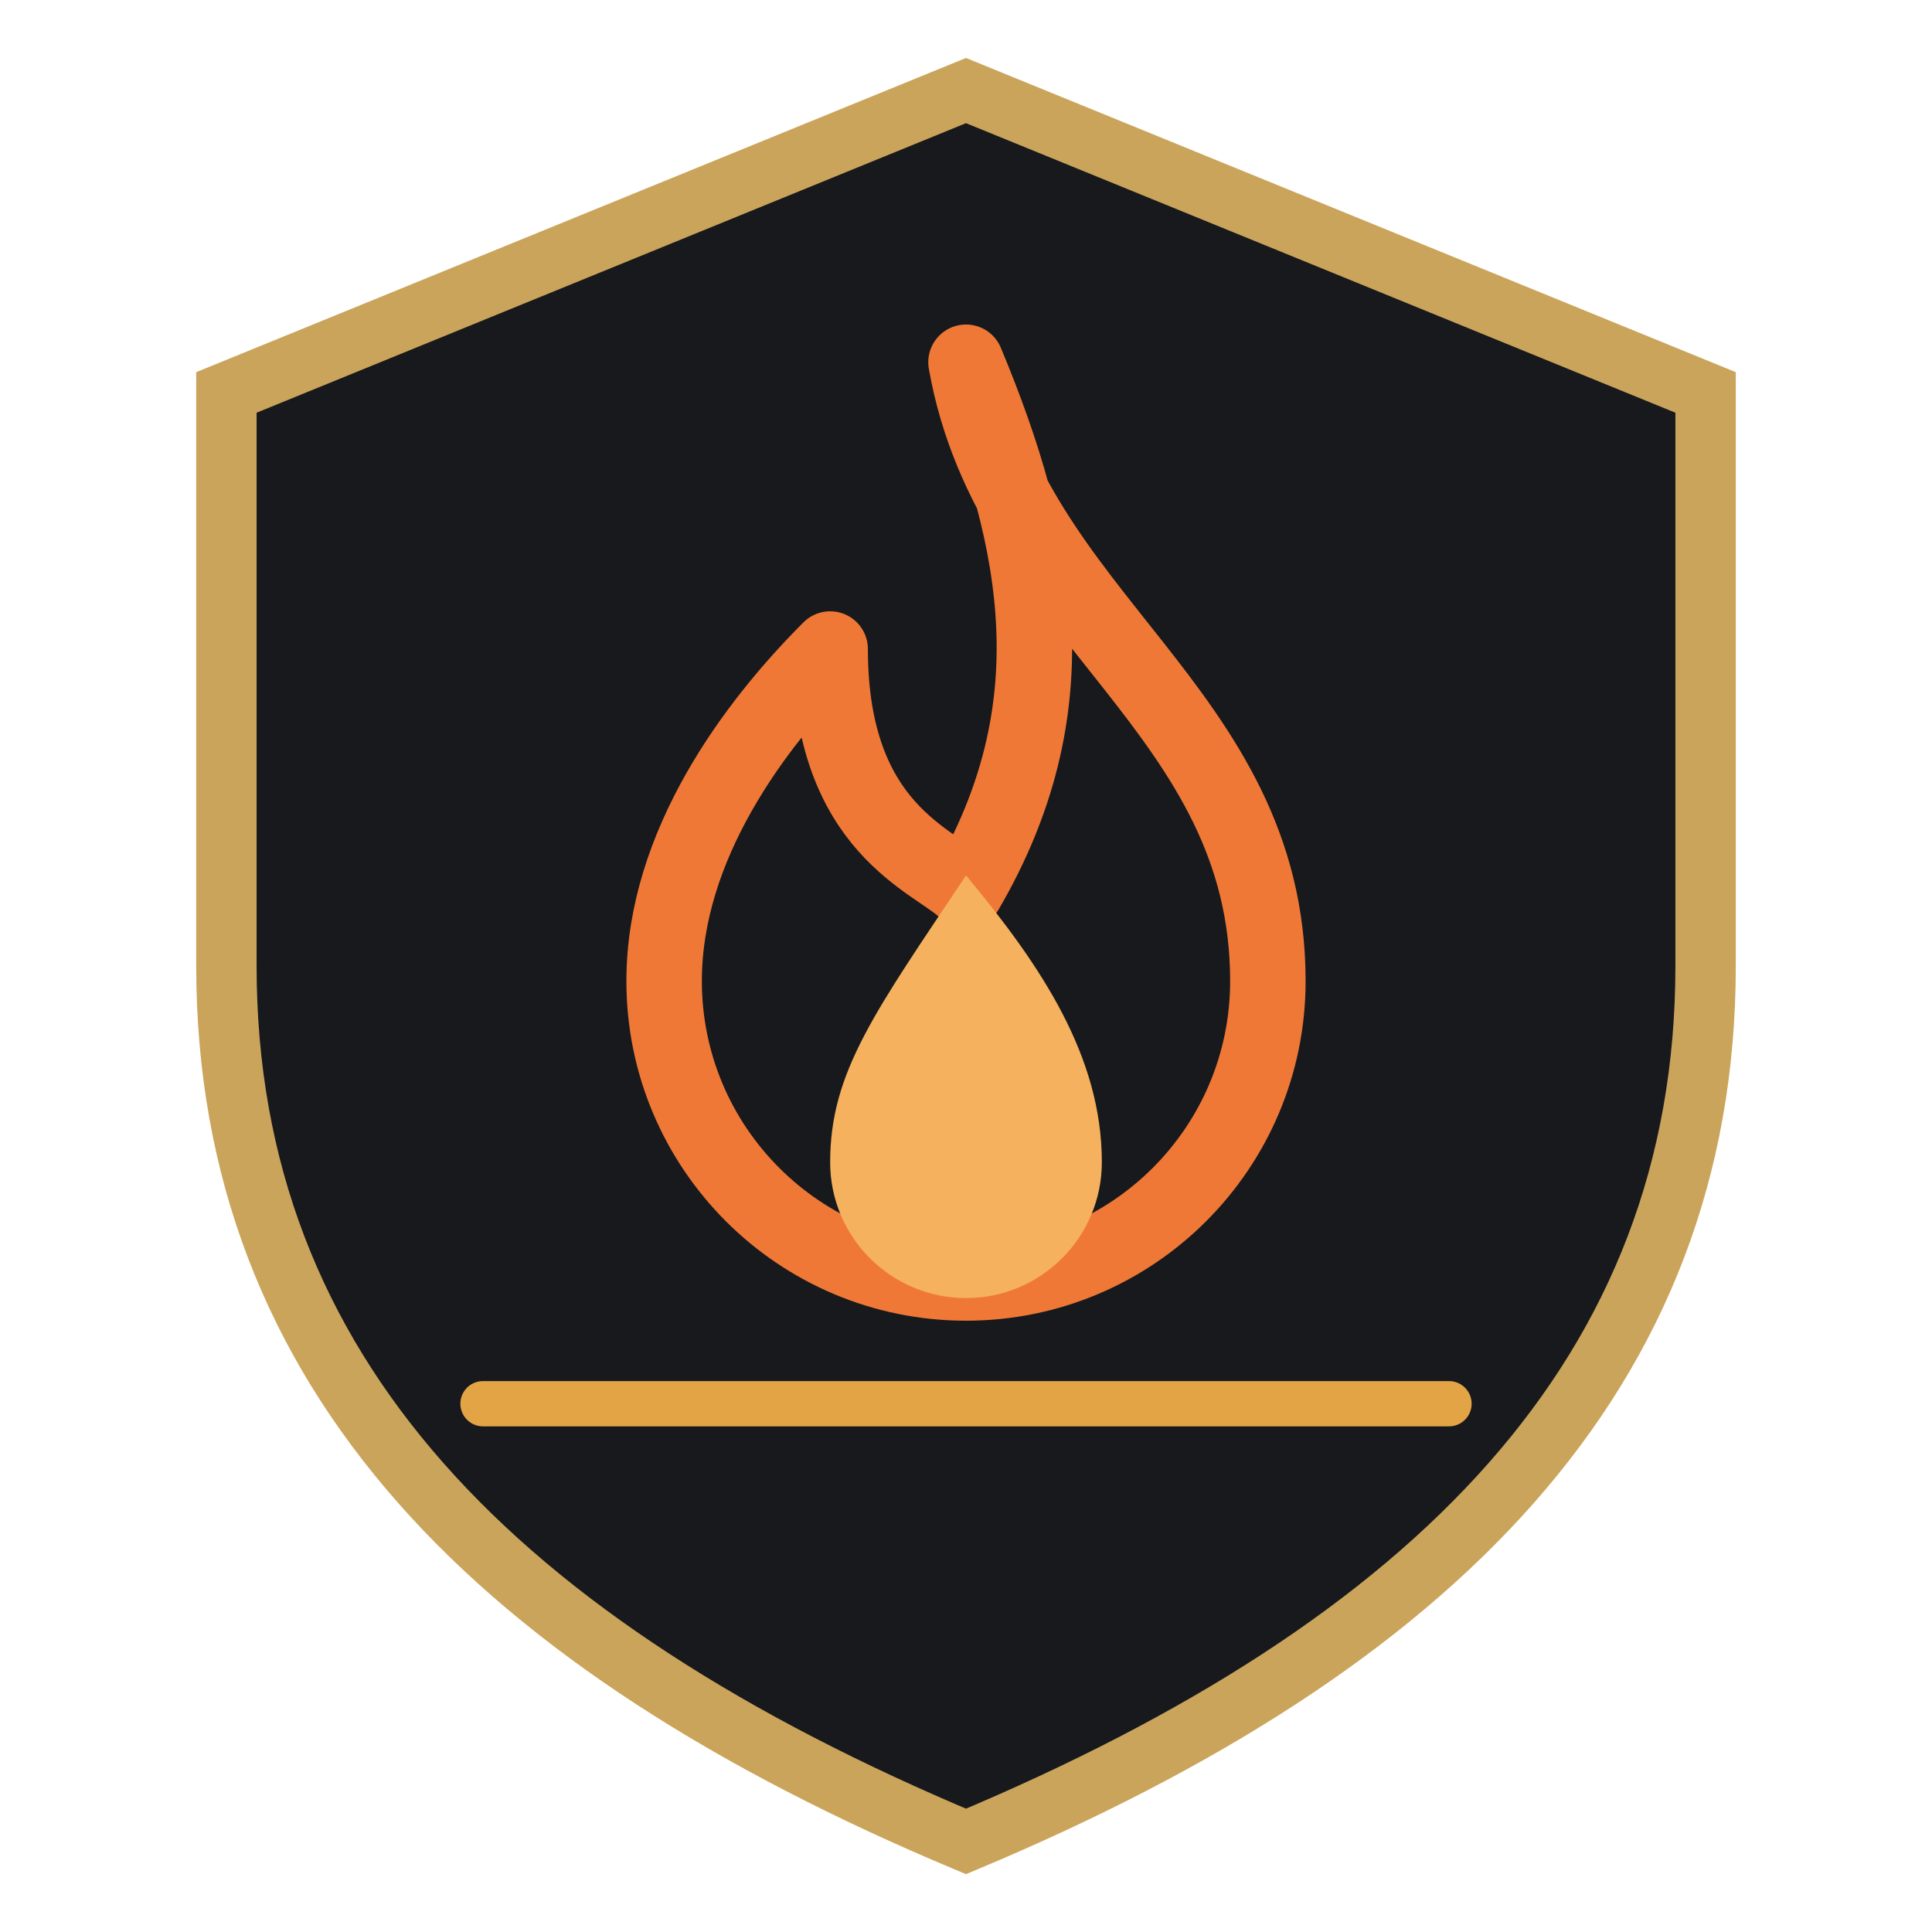
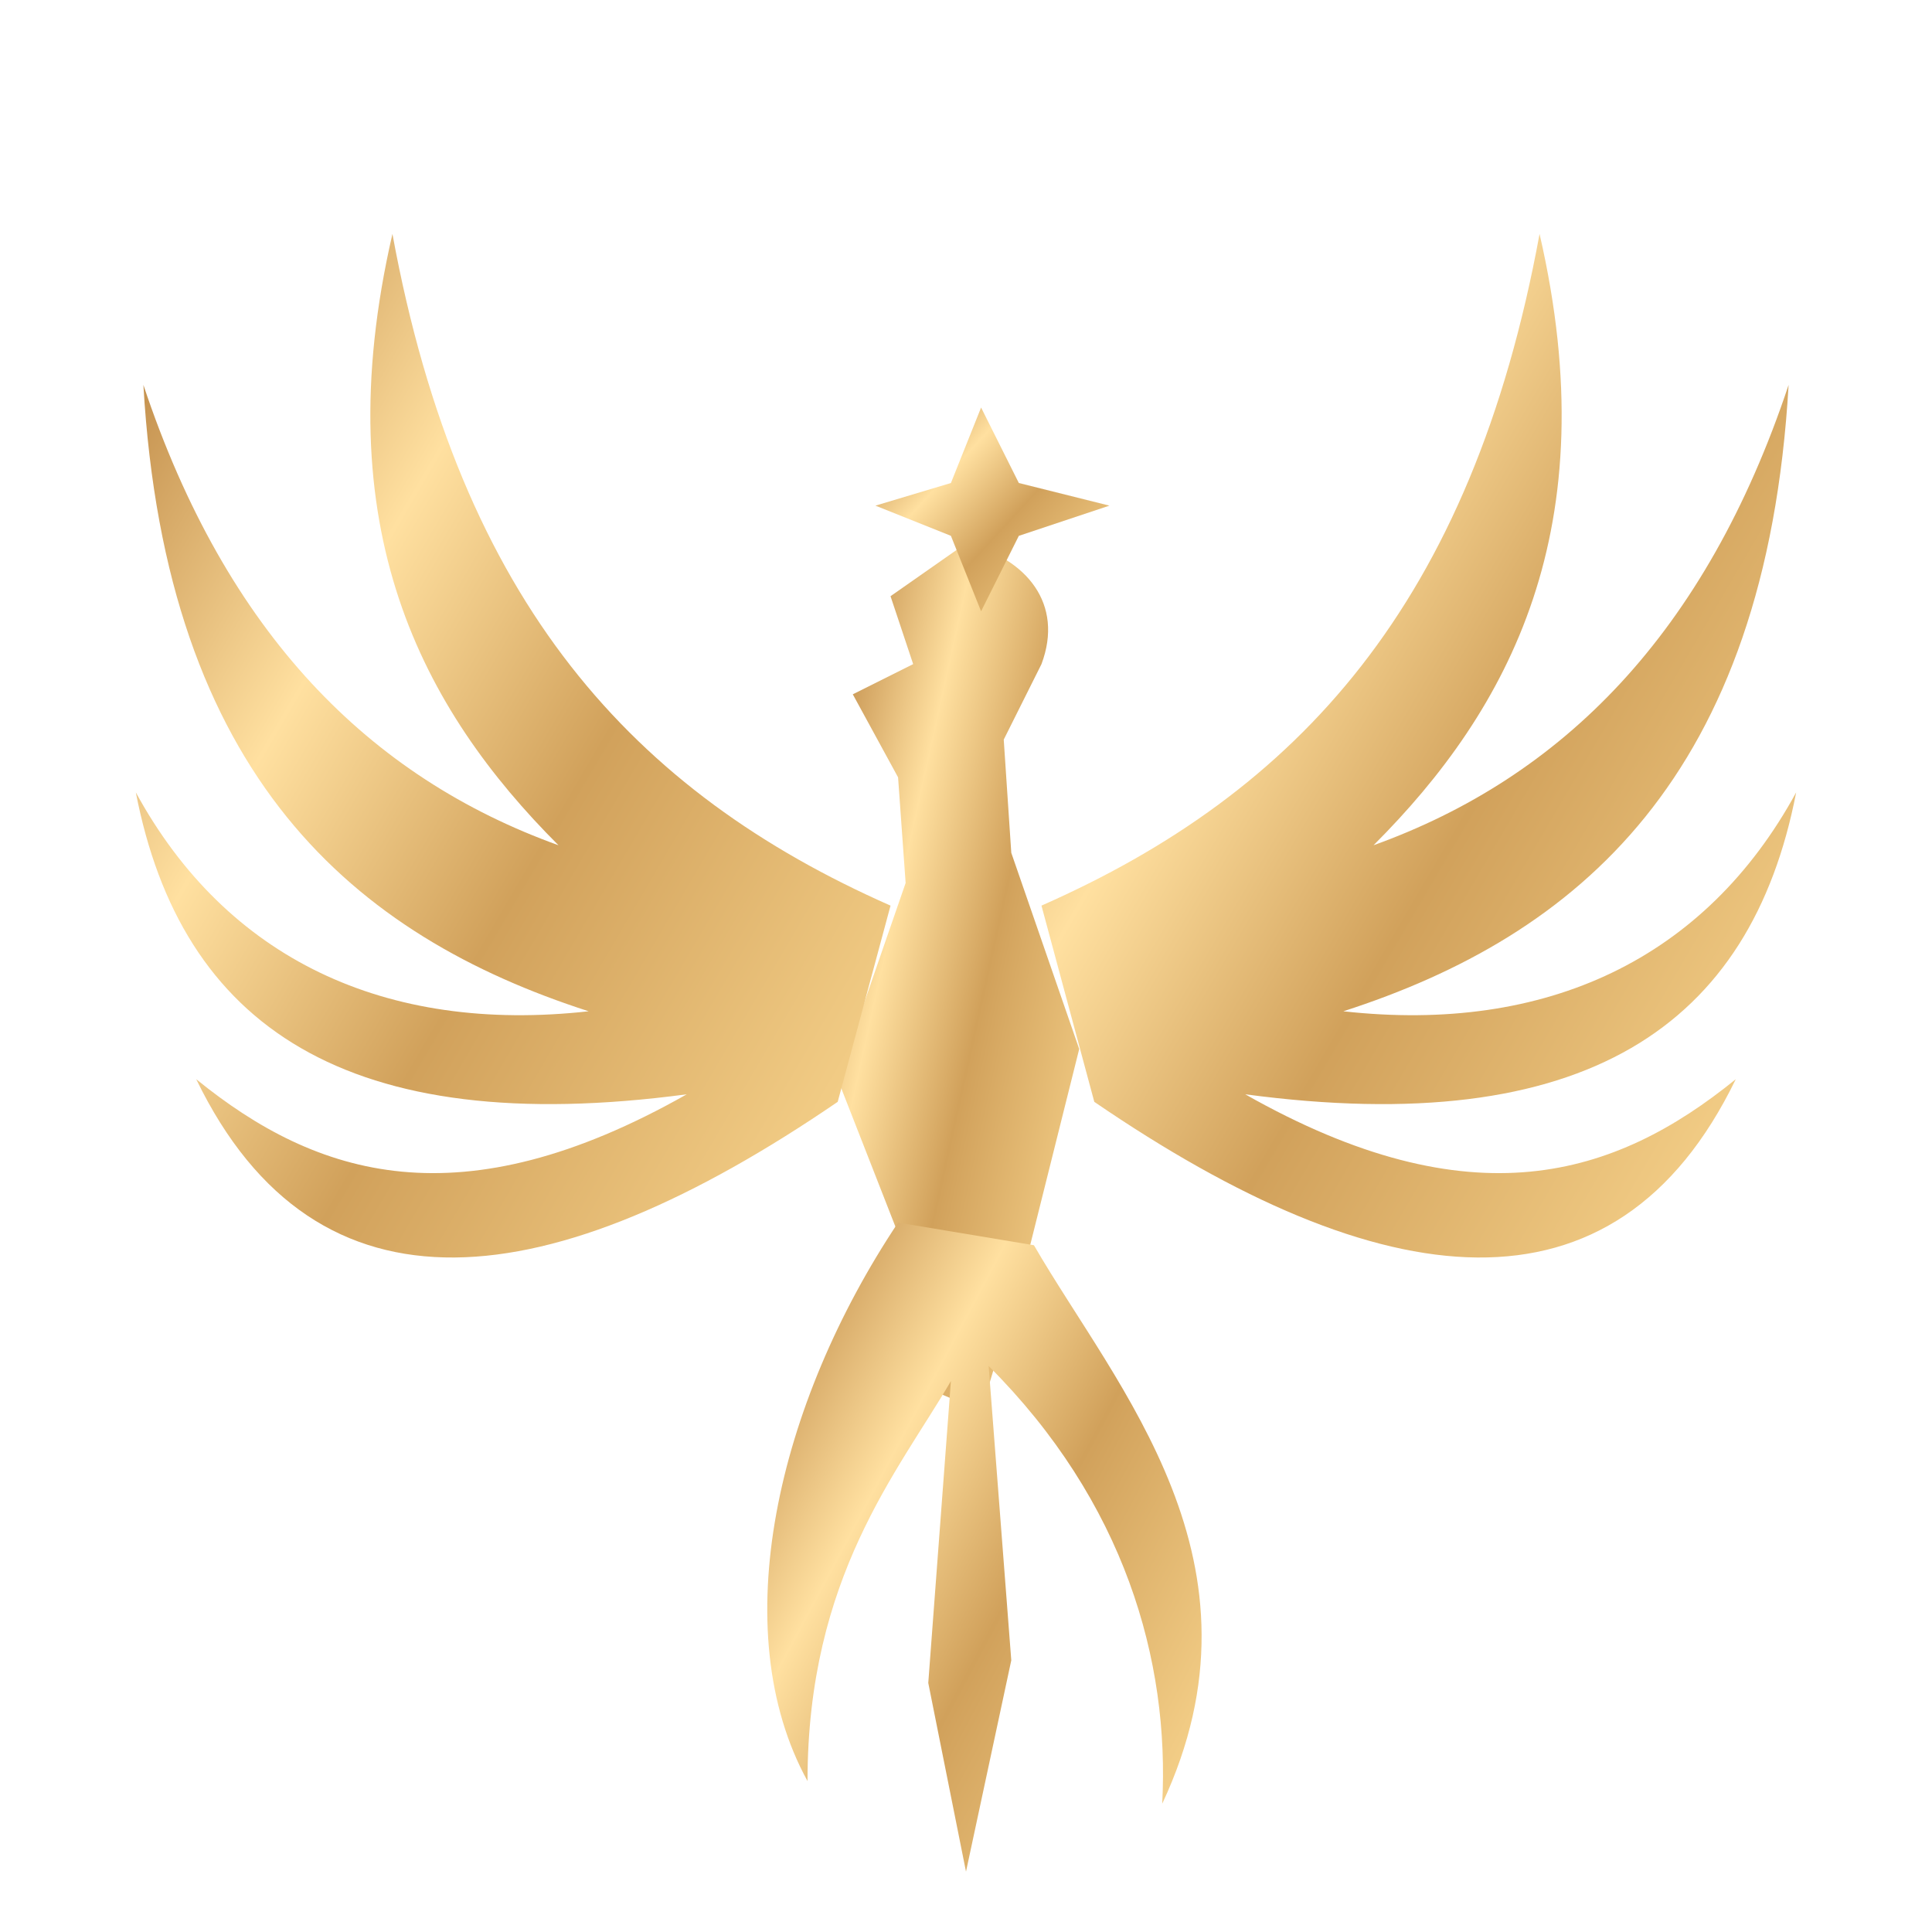
- <svg xmlns="http://www.w3.org/2000/svg" width="128" height="128" viewBox="0 0 128 128">
-   <path d="M64 6 113 26v38c0 27-18 45-49 58C33 109 15 91 15 64V26z" fill="#17191d" stroke="#caa45a" stroke-width="4" />
-   <path d="M64 24c3 17 20 23 20 41a20 20 0 0 1-40 0c0-9 6-17 11-22 0 12 7 14 9 16 7-12 5-23 0-35z" fill="none" stroke="#f07836" stroke-width="5" stroke-linejoin="round" />
-   <path d="M64 58c-6 9-9 13-9 19a9 9 0 0 0 18 0c0-7-4-13-9-19z" fill="#f5b15e" />
-   <path d="M32 93h64" stroke="#e3a446" stroke-width="3" stroke-linecap="round" />
+ <svg xmlns="http://www.w3.org/2000/svg" width="256" height="256" viewBox="0 0 256 256">
+   <defs>
+     <linearGradient id="gold" x2="1" y2=".8">
+       <stop stop-color="#b47b37" />
+       <stop offset=".35" stop-color="#ffe0a0" />
+       <stop offset=".62" stop-color="#d1a15b" />
+       <stop offset="1" stop-color="#f4cf88" />
+     </linearGradient>
+   </defs>
+   <g fill="url(#gold)">
+     <path d="M128 72C136 74 141 80 138 88L133 98 134 113 143 139 136 167 130 187 123 184 120 166 111 143 120 117 119 103 113 92 121 88 118 79Z" />
+     <path d="M118 120C84 105 61 80 52 31 43 70 56 94 74 112 49 103 30 84 19 51 22 103 47 124 78 134 51 137 30 127 18 105 24 136 46 151 91 145 61 162 42 156 26 143 42 176 73 172 111 146Z" />
+     <path d="M138 120C172 105 195 80 204 31 213 70 200 94 182 112 207 103 226 84 237 51 234 103 209 124 178 134 205 137 226 127 238 105 232 136 210 151 165 145 195 162 214 156 230 143 214 176 183 172 145 146Z" />
+     <path d="M119 162C103 186 96 216 107 236 107 209 119 195 126 183L123 223 128 248 134 220 131 181C149 199 155 220 154 239 169 207 148 184 137 165Z" />
+     <path d="M130 54 135 64 147 67 135 71 130 81 126 71 116 67 126 64Z" />
+   </g>
</svg>
